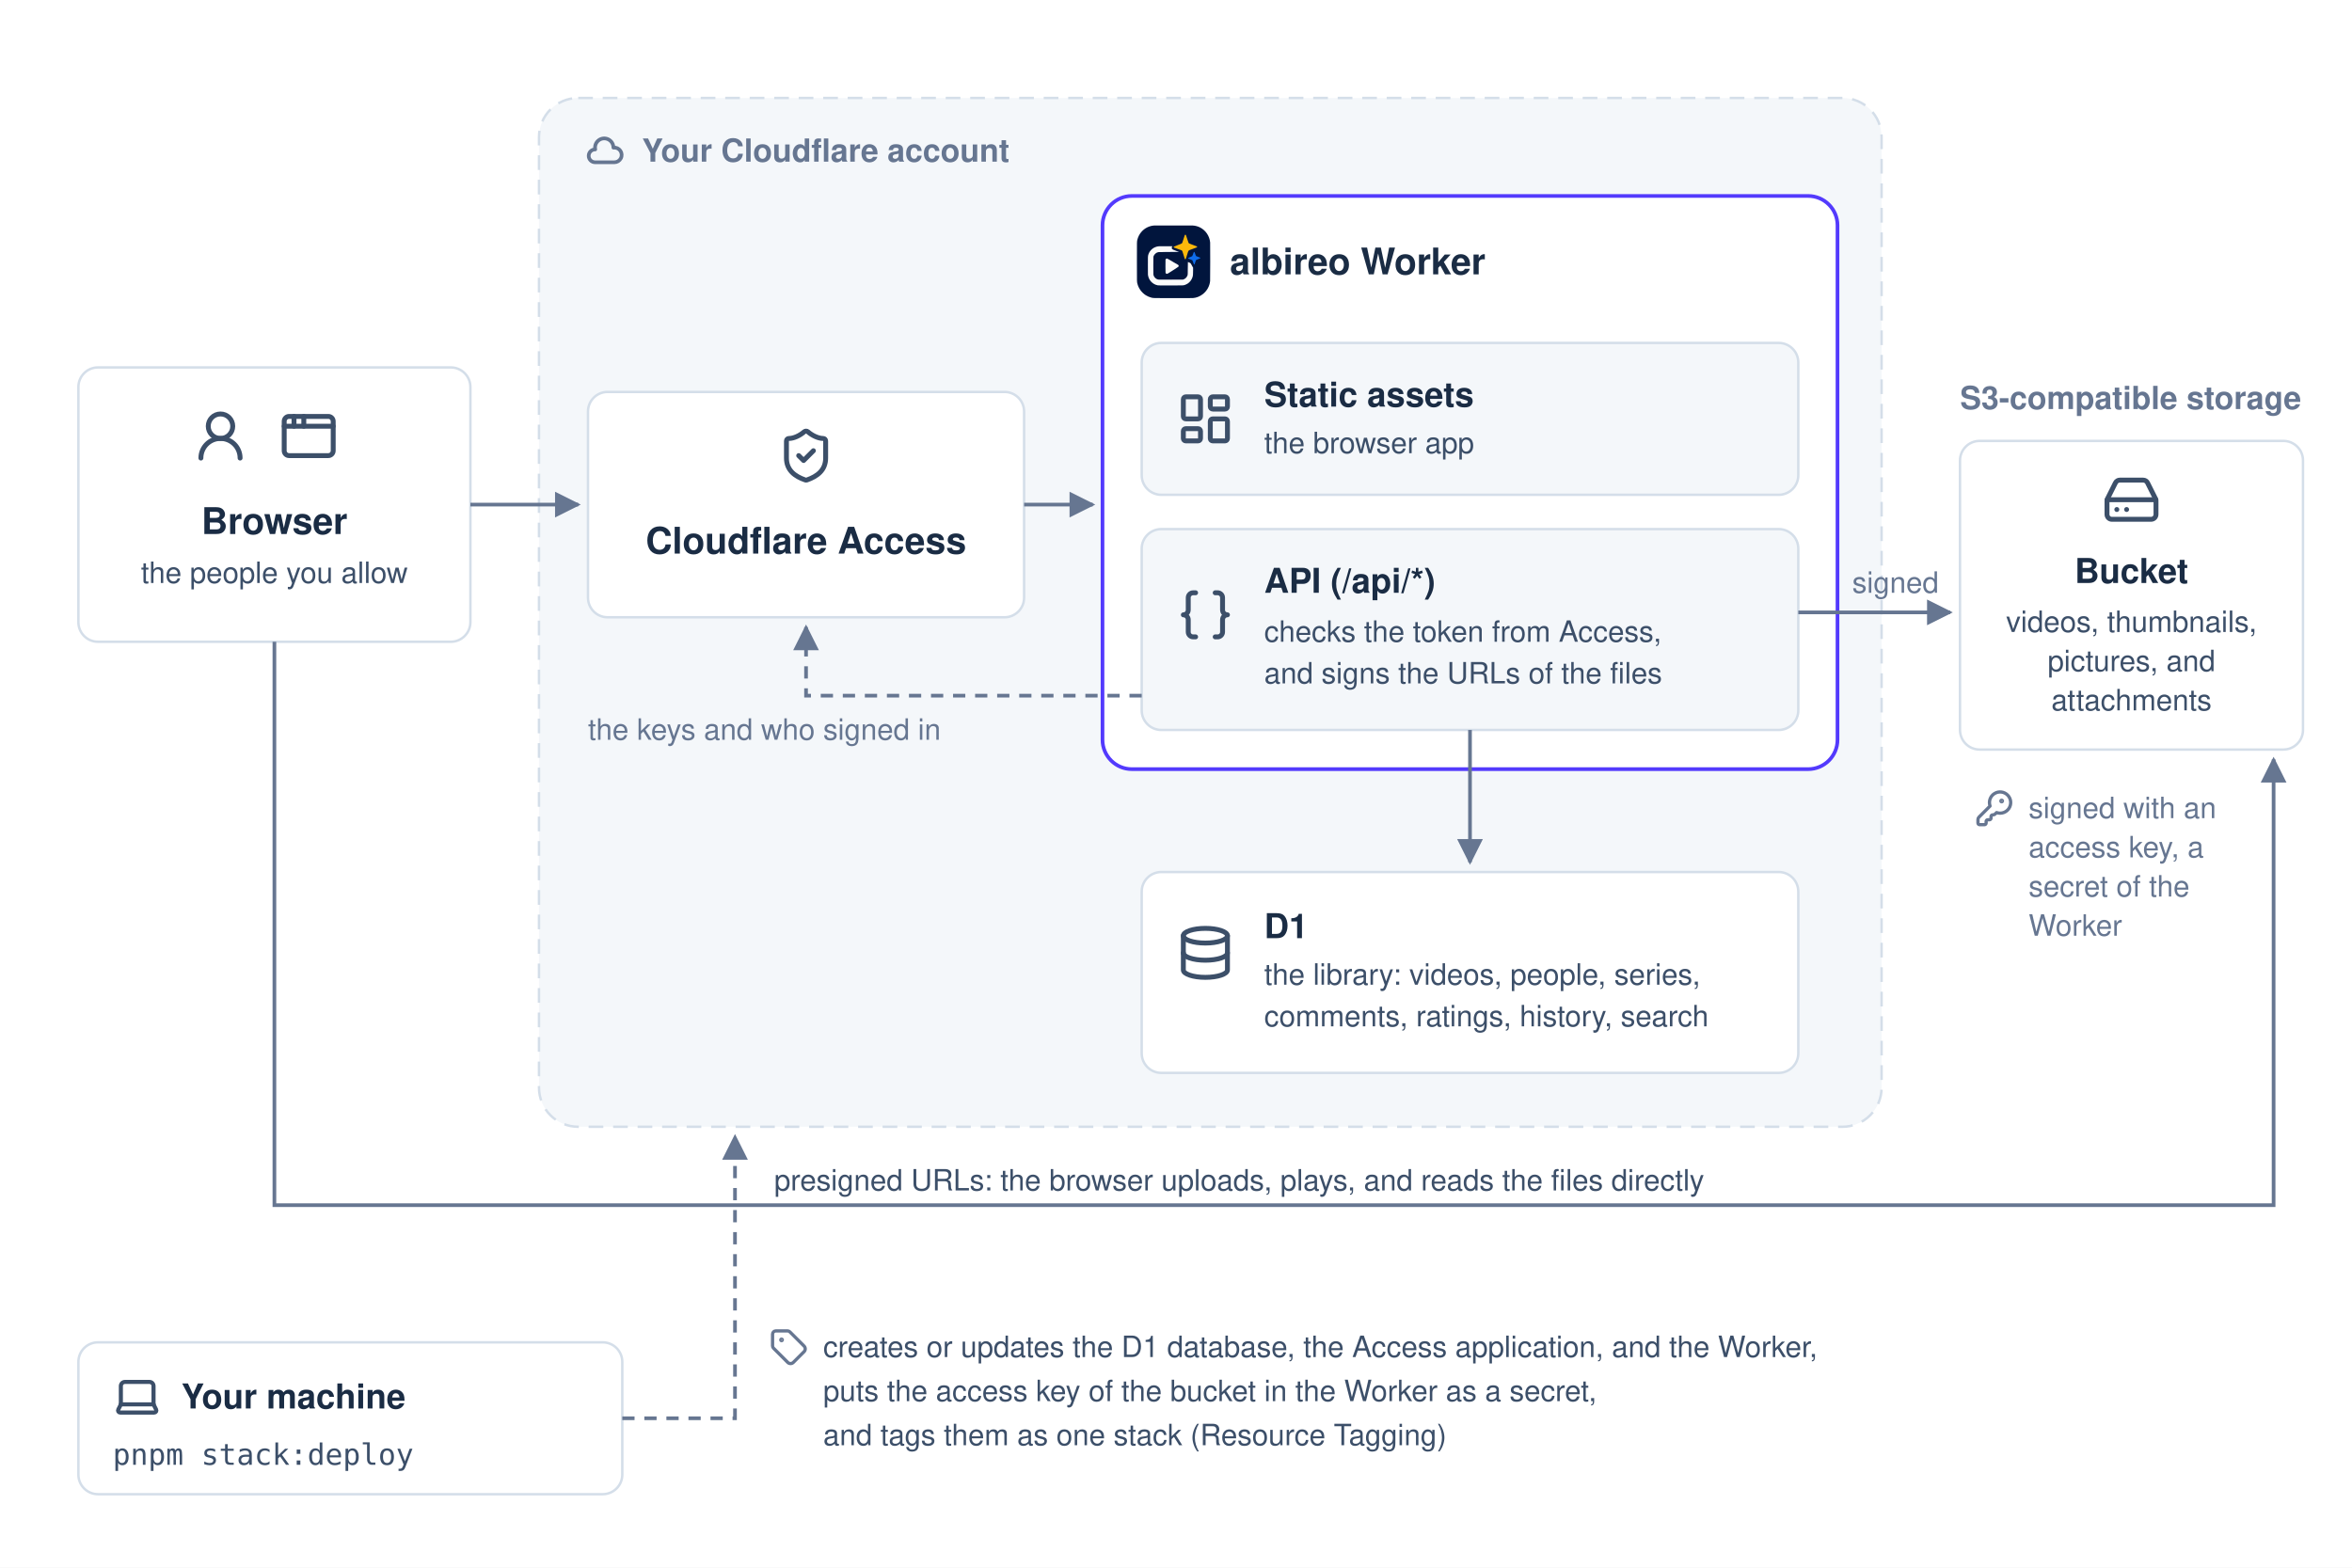
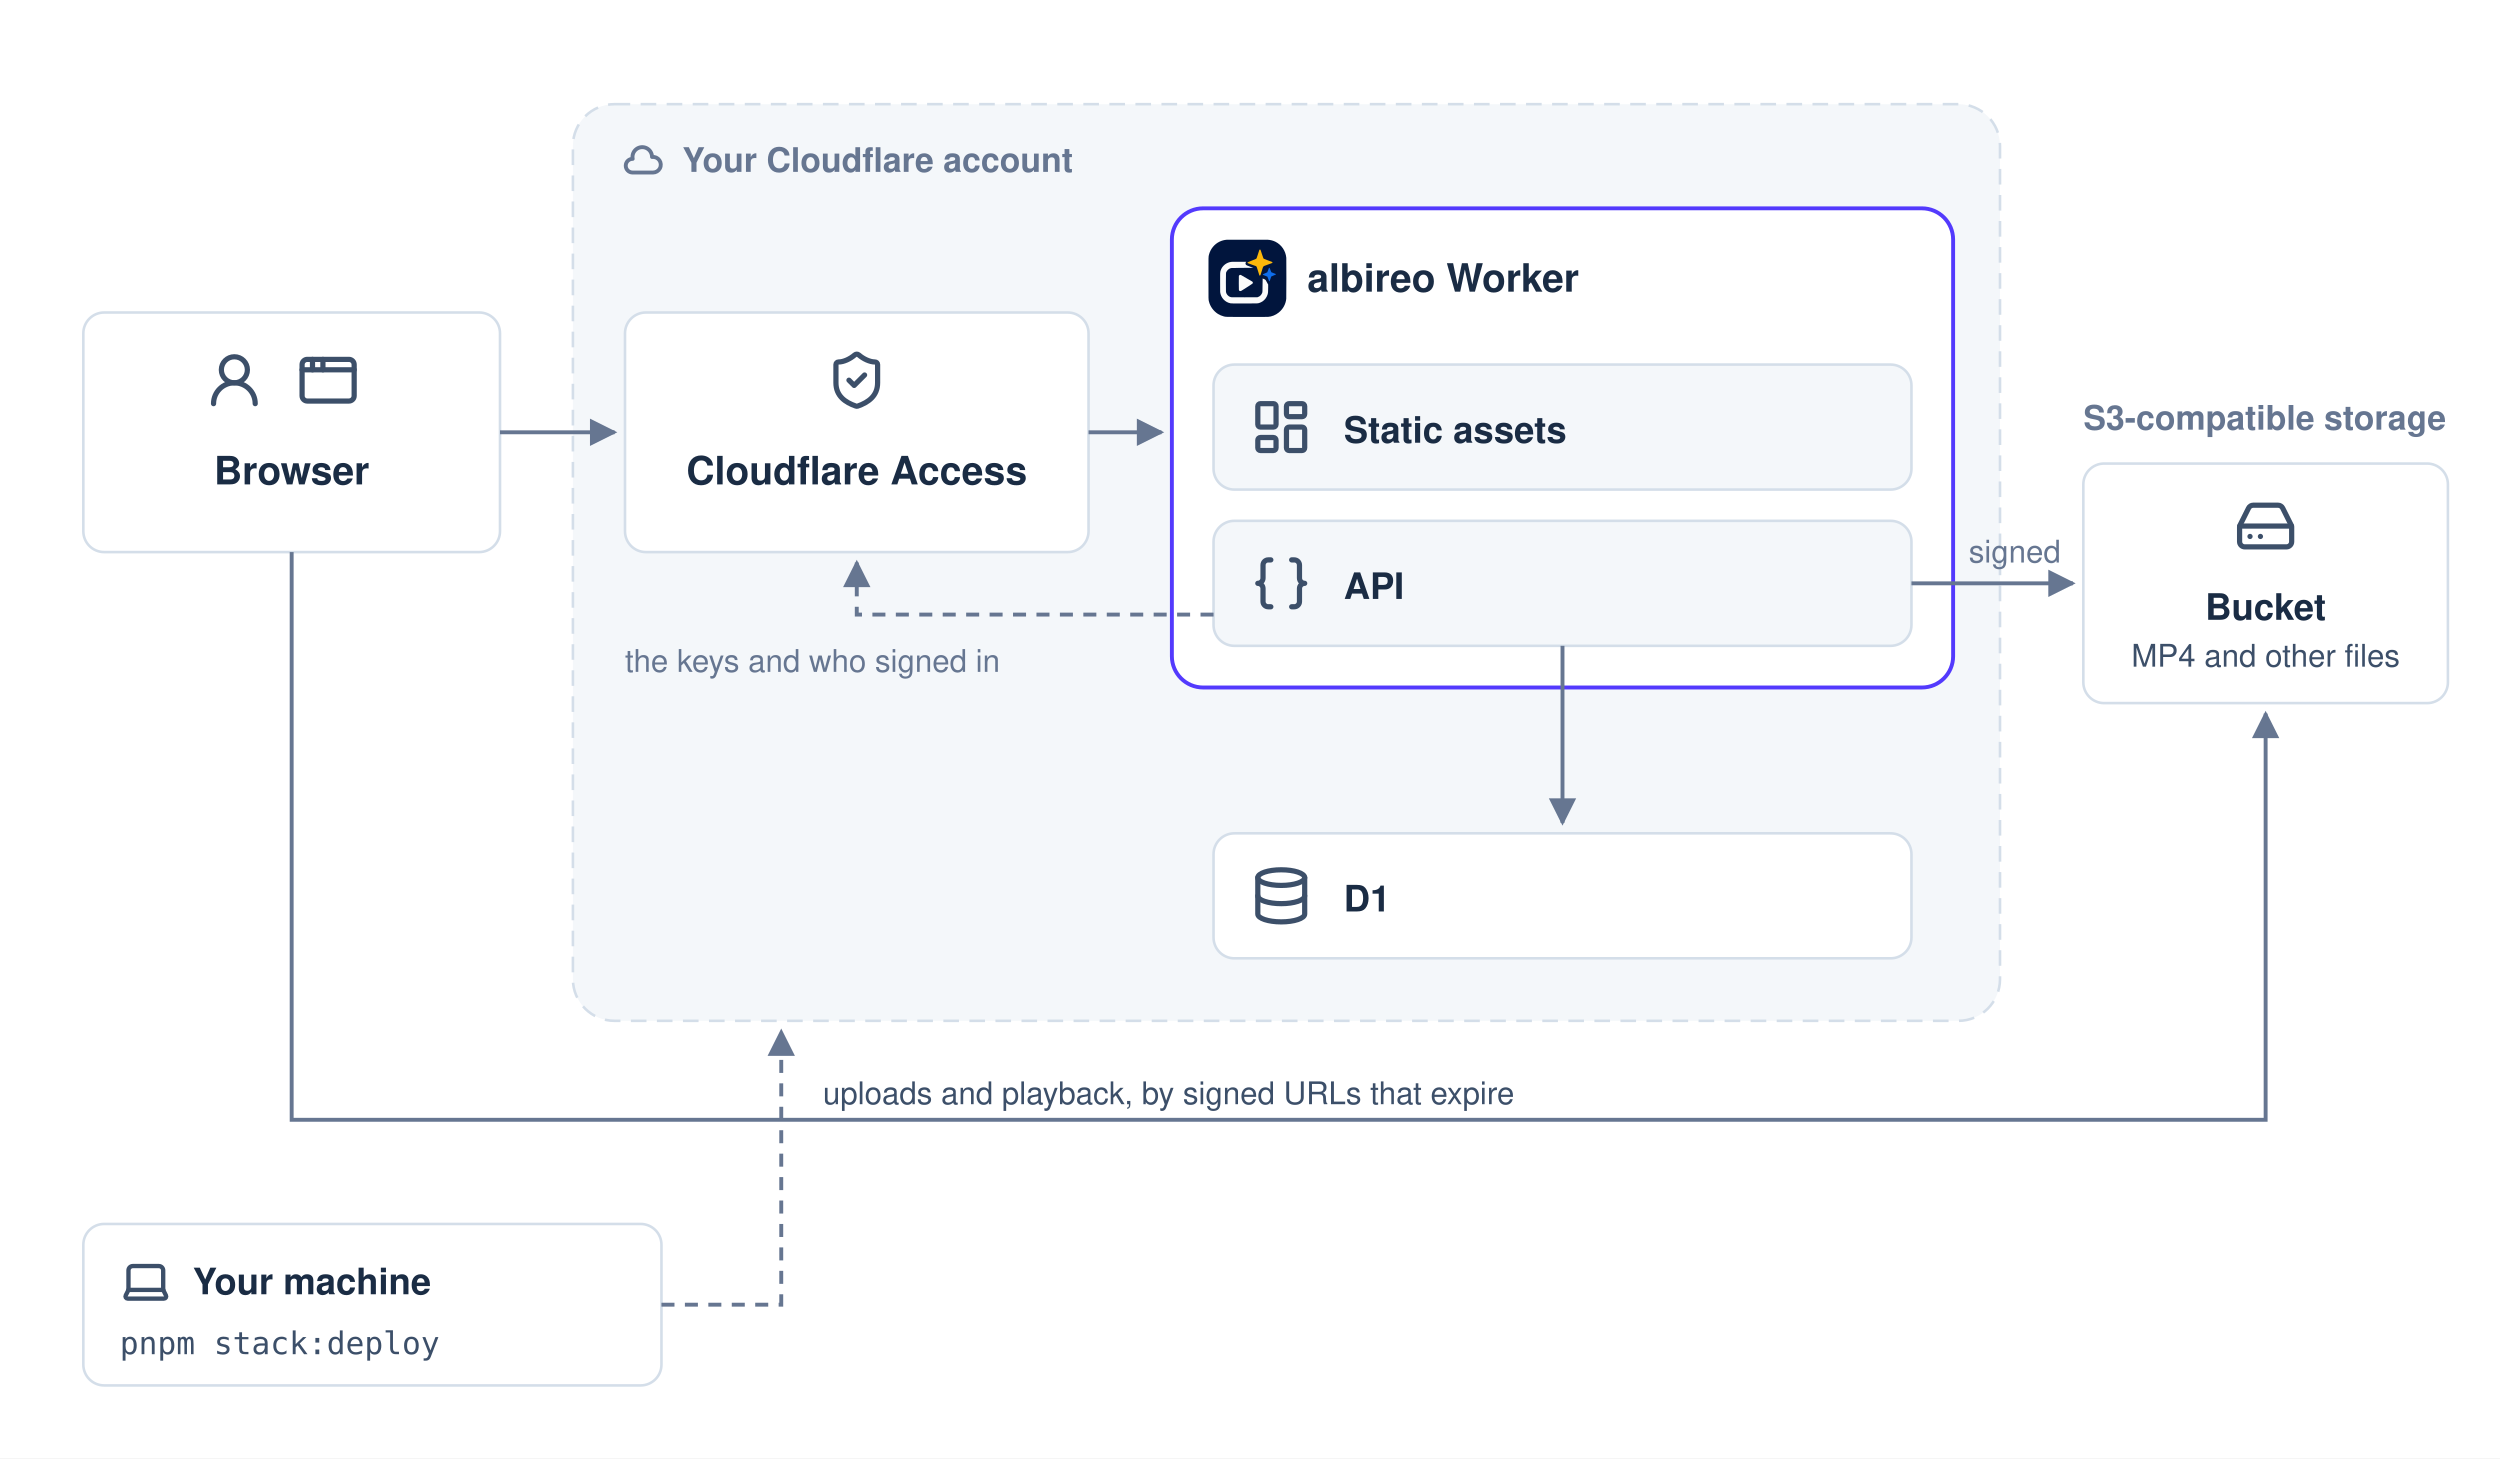
- <svg xmlns="http://www.w3.org/2000/svg" width="960" height="640" viewBox="0 0 960 640" role="img" aria-labelledby="title desc" font-family="-apple-system, BlinkMacSystemFont, 'Segoe UI', Helvetica, Arial, sans-serif">
+ <svg xmlns="http://www.w3.org/2000/svg" width="960" height="560" viewBox="0 0 960 560" role="img" aria-labelledby="title desc" font-family="-apple-system, BlinkMacSystemFont, 'Segoe UI', Helvetica, Arial, sans-serif">
  <defs>
    <marker id="arrow" viewBox="0 0 10 10" refX="9" refY="5" markerWidth="7" markerHeight="7" orient="auto-start-reverse">
      <path d="M0 0 L10 5 L0 10 z" fill="#667691" />
    </marker>
  </defs>
-   <rect x="0" y="0" width="960" height="640" rx="0" fill="#ffffff" stroke="none" />
-   <rect x="220" y="40" width="548" height="420" rx="16" fill="#f4f7fa" stroke="#d4dee9" stroke-dasharray="6 4" />
+   <rect x="0" y="0" width="960" height="560" rx="0" fill="#ffffff" stroke="none" />
+   <rect x="220" y="40" width="548" height="352" rx="16" fill="#f4f7fa" stroke="#d4dee9" stroke-dasharray="6 4" />
  <g transform="translate(238 52) scale(0.75)" color="#667691" fill="none" stroke="#667691" stroke-width="2" stroke-linecap="round" stroke-linejoin="round">
    <path d="M6.5 19A3.5 3.5 0 1 1 6.6 12A5 5 0 1 1 16.5 11.03A4 4 0 1 1 17 19Z" />
  </g>
  <text x="262" y="66" font-size="13" fill="#667691" font-weight="600">Your Cloudflare account</text>
-   <rect x="32" y="150" width="160" height="112" rx="8" fill="#ffffff" stroke="#d4dee9" />
-   <g transform="translate(78 166) scale(1)" color="#3c4f69" fill="none" stroke="#3c4f69" stroke-width="2" stroke-linecap="round" stroke-linejoin="round">
+   <rect x="32" y="120" width="160" height="92" rx="8" fill="#ffffff" stroke="#d4dee9" />
+   <g transform="translate(78 134) scale(1)" color="#3c4f69" fill="none" stroke="#3c4f69" stroke-width="2" stroke-linecap="round" stroke-linejoin="round">
    <circle cx="12" cy="8" r="5" />
    <path d="M20 21a8 8 0 0 0-16 0" />
  </g>
-   <g transform="translate(114 166) scale(1)" color="#3c4f69" fill="none" stroke="#3c4f69" stroke-width="2" stroke-linecap="round" stroke-linejoin="round">
+   <g transform="translate(114 134) scale(1)" color="#3c4f69" fill="none" stroke="#3c4f69" stroke-width="2" stroke-linecap="round" stroke-linejoin="round">
    <rect x="2" y="4" width="20" height="16" rx="2" />
    <path d="M10 4v4" />
    <path d="M2 8h20" />
    <path d="M6 4v4" />
  </g>
-   <text x="112" y="218" font-size="15" fill="#1a2c44" font-weight="600" text-anchor="middle">Browser</text>
-   <text x="112" y="238" font-size="12" fill="#3c4f69" text-anchor="middle">the people you allow</text>
-   <rect x="240" y="160" width="178" height="92" rx="8" fill="#ffffff" stroke="#d4dee9" />
-   <g transform="translate(317 174) scale(1)" color="#3c4f69" fill="none" stroke="#3c4f69" stroke-width="2" stroke-linecap="round" stroke-linejoin="round">
+   <text x="112" y="186" font-size="15" fill="#1a2c44" font-weight="600" text-anchor="middle">Browser</text>
+   <rect x="240" y="120" width="178" height="92" rx="8" fill="#ffffff" stroke="#d4dee9" />
+   <g transform="translate(317 134) scale(1)" color="#3c4f69" fill="none" stroke="#3c4f69" stroke-width="2" stroke-linecap="round" stroke-linejoin="round">
    <path d="M20 13c0 5-3.5 7.5-7.66 8.95a1 1 0 0 1-.67-.01C7.5 20.5 4 18 4 13V6a1 1 0 0 1 1-1c2 0 4.5-1.2 6.24-2.72a1.17 1.17 0 0 1 1.52 0C14.51 3.81 17 5 19 5a1 1 0 0 1 1 1z" />
    <path d="m9 12 2 2 4-4" />
  </g>
-   <text x="329" y="226" font-size="15" fill="#1a2c44" font-weight="600" text-anchor="middle">Cloudflare Access</text>
-   <rect x="450" y="80" width="300" height="234" rx="12" fill="#ffffff" stroke="#533afd" stroke-width="1.5" />
+   <text x="329" y="186" font-size="15" fill="#1a2c44" font-weight="600" text-anchor="middle">Cloudflare Access</text>
+   <rect x="450" y="80" width="300" height="184" rx="12" fill="#ffffff" stroke="#533afd" stroke-width="1.5" />
  <svg x="464" y="92" width="30" height="30" viewBox="0 0 957 957">
    <g transform="translate(0 957) scale(0.1 -0.1)">
      <path fill="#01153d" d="M2260 9550 c-299 -20 -597 -98 -878 -231 -637 -301 -1127 -902 -1302 -1595 -70 -281 -65 -49 -65 -2874 0 -2810 -4 -2602 61 -2869 150 -608 554 -1166 1098 -1515 195 -125 495 -253 721 -307 286 -68 85 -63 2800 -67 1731 -2 2504 0 2609 8 470 35 930 220 1316 531 525 422 859 1028 925 1682 12 120 15 518 15 2527 0 1568 -4 2424 -10 2500 -77 843 -580 1587 -1330 1965 -274 138 -593 222 -931 245 -168 11 -4851 11 -5029 0z" />
      <path fill="#fbfbfb" d="M2850 6844 c-14 -2 -59 -9 -100 -15 -237 -33 -502 -145 -705 -298 -89 -67 -230 -206 -294 -291 -80 -106 -113 -161 -169 -280 -57 -121 -83 -196 -114 -330 -22 -95 -22 -99 -26 -1245 -2 -799 0 -1179 8 -1245 80 -691 593 -1247 1271 -1377 88 -17 190 -18 1669 -18 1733 0 1623 -4 1847 61 102 29 296 121 400 191 278 185 498 476 607 803 73 221 85 347 86 890 l0 376 -50 79 c-28 44 -92 160 -141 258 -50 98 -106 195 -124 216 -19 21 -61 52 -93 69 -53 28 -243 110 -267 115 -7 1 -12 -280 -15 -818 -6 -813 -6 -821 -28 -893 -81 -266 -279 -475 -527 -560 l-80 -27 -1520 -5 c-836 -3 -1560 -2 -1610 2 -186 14 -353 93 -490 233 -132 134 -205 283 -226 458 -7 61 -9 454 -7 1177 4 1201 0 1124 69 1263 69 137 192 273 314 346 87 53 219 98 320 110 60 7 511 11 1370 11 721 0 1273 4 1265 9 -8 5 -168 66 -355 136 -377 141 -442 169 -499 216 -108 90 -115 258 -16 358 l32 31 -889 -1 c-488 -1 -899 -3 -913 -5z M3845 5236 c-41 -18 -92 -77 -105 -123 -8 -27 -10 -291 -8 -878 3 -954 -2 -890 87 -946 55 -35 134 -39 196 -10 22 11 169 102 327 203 158 100 453 288 655 417 207 132 386 253 410 277 32 33 43 54 48 87 9 57 -19 124 -66 160 -43 32 -1317 772 -1384 803 -56 26 -114 30 -160 10z" />
      <path fill="#fcb80b" d="M6289 8342 c-42 -22 -37 -9 -211 -567 -153 -492 -168 -527 -242 -569 -22 -14 -259 -110 -526 -215 -267 -105 -491 -199 -497 -208 -19 -24 -16 -77 5 -95 9 -9 233 -91 497 -182 264 -92 495 -175 515 -185 19 -10 49 -36 67 -59 32 -42 38 -60 116 -312 25 -80 81 -260 125 -400 44 -140 88 -281 97 -313 13 -44 23 -61 45 -72 49 -25 96 6 115 75 4 14 33 108 65 210 83 262 164 520 195 625 36 117 65 174 111 214 42 37 58 45 209 100 367 133 805 296 835 310 44 21 61 61 39 99 -12 21 -40 37 -139 74 -69 25 -289 108 -490 183 -201 75 -384 148 -408 161 -23 14 -53 42 -67 62 -14 21 -91 244 -180 522 -85 267 -161 496 -169 510 -8 14 -28 30 -44 37 -24 10 -35 9 -63 -5z" />
      <path fill="#0f6deb" d="M3380 6853 c716 -7 1280 -7 1280 0 0 4 -350 6 -777 5 -428 -2 -654 -4 -503 -5z M1865 6378 l-60 -63 63 60 c58 55 67 65 59 65 -1 0 -29 -28 -62 -62z M7444 6109 c-23 -8 -28 -19 -139 -344 -50 -146 -71 -195 -90 -210 -14 -10 -139 -65 -277 -121 -151 -61 -257 -109 -264 -120 -17 -27 -1 -61 38 -79 18 -8 139 -53 268 -100 129 -47 243 -94 252 -103 10 -10 58 -134 108 -277 50 -142 96 -265 102 -272 15 -18 52 -16 70 5 8 9 50 124 91 255 42 131 84 254 93 273 20 42 7 35 324 163 134 54 249 105 254 113 5 8 6 26 3 40 -6 21 -25 31 -139 73 -357 129 -405 148 -425 168 -19 19 -57 118 -195 498 -11 32 -45 49 -74 38z M4205 6100 l-1300 -5 1303 -3 c863 -1 1302 1 1302 8 0 6 -1 9 -2 8 -2 -2 -588 -5 -1303 -8z M1435 4340 c0 -575 1 -810 2 -522 2 287 2 757 0 1045 -1 287 -2 52 -2 -523z M2155 4305 c0 -594 1 -836 2 -537 2 299 2 785 0 1080 -1 295 -2 51 -2 -543z M3725 4250 c0 -437 1 -616 2 -397 2 218 2 576 0 795 -1 218 -2 39 -2 -398z" />
    </g>
  </svg>
  <text x="502" y="112" font-size="15" fill="#1a2c44" font-weight="700">albireo Worker</text>
-   <rect x="466" y="140" width="268" height="62" rx="8" fill="#f4f7fa" stroke="#d4dee9" />
-   <g transform="translate(480 159) scale(1)" color="#3c4f69" fill="none" stroke="#3c4f69" stroke-width="2" stroke-linecap="round" stroke-linejoin="round">
+   <rect x="466" y="140" width="268" height="48" rx="8" fill="#f4f7fa" stroke="#d4dee9" />
+   <g transform="translate(480 152) scale(1)" color="#3c4f69" fill="none" stroke="#3c4f69" stroke-width="2" stroke-linecap="round" stroke-linejoin="round">
    <rect width="7" height="9" x="3" y="3" rx="1" />
    <rect width="7" height="5" x="14" y="3" rx="1" />
    <rect width="7" height="9" x="14" y="12" rx="1" />
    <rect width="7" height="5" x="3" y="16" rx="1" />
  </g>
-   <text x="516" y="166" font-size="14" fill="#1a2c44" font-weight="600">Static assets</text>
-   <text x="516" y="185" font-size="12" fill="#3c4f69">the browser app</text>
-   <rect x="466" y="216" width="268" height="82" rx="8" fill="#f4f7fa" stroke="#d4dee9" />
-   <g transform="translate(480 239) scale(1)" color="#3c4f69" fill="none" stroke="#3c4f69" stroke-width="2" stroke-linecap="round" stroke-linejoin="round">
+   <text x="516" y="170" font-size="14" fill="#1a2c44" font-weight="600">Static assets</text>
+   <rect x="466" y="200" width="268" height="48" rx="8" fill="#f4f7fa" stroke="#d4dee9" />
+   <g transform="translate(480 212) scale(1)" color="#3c4f69" fill="none" stroke="#3c4f69" stroke-width="2" stroke-linecap="round" stroke-linejoin="round">
    <path d="M8 3H7a2 2 0 0 0-2 2v5a2 2 0 0 1-2 2 2 2 0 0 1 2 2v5c0 1.1.9 2 2 2h1" />
    <path d="M16 21h1a2 2 0 0 0 2-2v-5c0-1.1.9-2 2-2a2 2 0 0 1-2-2V5a2 2 0 0 0-2-2h-1" />
  </g>
-   <text x="516" y="242" font-size="14" fill="#1a2c44" font-weight="600">API (/api/*)</text>
-   <text x="516" y="262" font-size="12" fill="#3c4f69">checks the token from Access,</text>
-   <text x="516" y="279" font-size="12" fill="#3c4f69">and signs the URLs of the files</text>
-   <rect x="466" y="356" width="268" height="82" rx="8" fill="#ffffff" stroke="#d4dee9" />
-   <g transform="translate(480 377) scale(1)" color="#3c4f69" fill="none" stroke="#3c4f69" stroke-width="2" stroke-linecap="round" stroke-linejoin="round">
+   <text x="516" y="230" font-size="14" fill="#1a2c44" font-weight="600">API</text>
+   <rect x="466" y="320" width="268" height="48" rx="8" fill="#ffffff" stroke="#d4dee9" />
+   <g transform="translate(480 332) scale(1)" color="#3c4f69" fill="none" stroke="#3c4f69" stroke-width="2" stroke-linecap="round" stroke-linejoin="round">
    <ellipse cx="12" cy="5" rx="9" ry="3" />
    <path d="M3 5V19A9 3 0 0 0 21 19V5" />
    <path d="M3 12A9 3 0 0 0 21 12" />
  </g>
-   <text x="516" y="383" font-size="14" fill="#1a2c44" font-weight="600">D1</text>
-   <text x="516" y="402" font-size="12" fill="#3c4f69">the library: videos, people, series,</text>
-   <text x="516" y="419" font-size="12" fill="#3c4f69">comments, ratings, history, search</text>
-   <text x="800" y="167" font-size="13" fill="#667691" font-weight="600">S3-compatible storage</text>
-   <rect x="800" y="180" width="140" height="126" rx="8" fill="#ffffff" stroke="#d4dee9" />
-   <g transform="translate(858 192) scale(1)" color="#3c4f69" fill="none" stroke="#3c4f69" stroke-width="2" stroke-linecap="round" stroke-linejoin="round">
+   <text x="516" y="350" font-size="14" fill="#1a2c44" font-weight="600">D1</text>
+   <text x="800" y="165" font-size="13" fill="#667691" font-weight="600">S3-compatible storage</text>
+   <rect x="800" y="178" width="140" height="92" rx="8" fill="#ffffff" stroke="#d4dee9" />
+   <g transform="translate(858 190) scale(1)" color="#3c4f69" fill="none" stroke="#3c4f69" stroke-width="2" stroke-linecap="round" stroke-linejoin="round">
    <path d="M10 16h.01" />
    <path d="M2.212 11.577a2 2 0 0 0-.212.896V18a2 2 0 0 0 2 2h16a2 2 0 0 0 2-2v-5.527a2 2 0 0 0-.212-.896L18.55 5.11A2 2 0 0 0 16.76 4H7.24a2 2 0 0 0-1.79 1.11z" />
    <path d="M21.946 12.013H2.054" />
    <path d="M6 16h.01" />
  </g>
  <text x="870" y="238" font-size="14" fill="#1a2c44" font-weight="600" text-anchor="middle">Bucket</text>
-   <text x="870" y="258" font-size="12" fill="#3c4f69" text-anchor="middle">videos, thumbnails,</text>
-   <text x="870" y="274" font-size="12" fill="#3c4f69" text-anchor="middle">pictures, and</text>
-   <text x="870" y="290" font-size="12" fill="#3c4f69" text-anchor="middle">attachments</text>
-   <g transform="translate(806 322) scale(0.6667)" color="#667691" fill="none" stroke="#667691" stroke-width="2" stroke-linecap="round" stroke-linejoin="round">
-     <path d="M2.586 17.414A2 2 0 0 0 2 18.828V21a1 1 0 0 0 1 1h3a1 1 0 0 0 1-1v-1a1 1 0 0 1 1-1h1a1 1 0 0 0 1-1v-1a1 1 0 0 1 1-1h.172a2 2 0 0 0 1.414-.586l.814-.814a6.5 6.5 0 1 0-4-4z" />
-     <circle cx="16.5" cy="7.5" r=".5" fill="currentColor" />
-   </g>
-   <text x="828" y="334" font-size="12" fill="#667691">signed with an</text>
-   <text x="828" y="350" font-size="12" fill="#667691">access key, a</text>
-   <text x="828" y="366" font-size="12" fill="#667691">secret of the</text>
-   <text x="828" y="382" font-size="12" fill="#667691">Worker</text>
-   <path d="M192 206 H236" fill="none" stroke="#667691" stroke-width="1.5" marker-end="url(#arrow)" />
-   <path d="M418 206 H446" fill="none" stroke="#667691" stroke-width="1.5" marker-end="url(#arrow)" />
-   <path d="M600 298 V352" fill="none" stroke="#667691" stroke-width="1.5" marker-end="url(#arrow)" />
-   <path d="M734 250 H796" fill="none" stroke="#667691" stroke-width="1.5" marker-end="url(#arrow)" />
-   <text x="756" y="242" font-size="12" fill="#667691">signed</text>
-   <path d="M466 284 H329 V256" fill="none" stroke="#667691" stroke-width="1.5" stroke-dasharray="5 4" marker-end="url(#arrow)" />
-   <text x="240" y="302" font-size="12" fill="#667691">the keys and who signed in</text>
-   <path d="M112 262 V492 H928 V310" fill="none" stroke="#667691" stroke-width="1.5" marker-end="url(#arrow)" />
-   <text x="316" y="486" font-size="12" fill="#3c4f69">presigned URLs: the browser uploads, plays, and reads the files directly</text>
-   <rect x="32" y="548" width="222" height="62" rx="8" fill="#ffffff" stroke="#d4dee9" />
-   <g transform="translate(46 560) scale(0.8333)" color="#3c4f69" fill="none" stroke="#3c4f69" stroke-width="2" stroke-linecap="round" stroke-linejoin="round">
+   <text x="870" y="256" font-size="12" fill="#3c4f69" text-anchor="middle">MP4 and other files</text>
+   <path d="M192 166 H236" fill="none" stroke="#667691" stroke-width="1.5" marker-end="url(#arrow)" />
+   <path d="M418 166 H446" fill="none" stroke="#667691" stroke-width="1.5" marker-end="url(#arrow)" />
+   <path d="M600 248 V316" fill="none" stroke="#667691" stroke-width="1.5" marker-end="url(#arrow)" />
+   <path d="M734 224 H796" fill="none" stroke="#667691" stroke-width="1.5" marker-end="url(#arrow)" />
+   <text x="756" y="216" font-size="12" fill="#667691">signed</text>
+   <path d="M466 236 H329 V216" fill="none" stroke="#667691" stroke-width="1.5" stroke-dasharray="5 4" marker-end="url(#arrow)" />
+   <text x="240" y="258" font-size="12" fill="#667691">the keys and who signed in</text>
+   <path d="M112 212 V430 H870 V274" fill="none" stroke="#667691" stroke-width="1.5" marker-end="url(#arrow)" />
+   <text x="316" y="424" font-size="12" fill="#3c4f69">uploads and playback, by signed URLs that expire</text>
+   <rect x="32" y="470" width="222" height="62" rx="8" fill="#ffffff" stroke="#d4dee9" />
+   <g transform="translate(46 482) scale(0.8333)" color="#3c4f69" fill="none" stroke="#3c4f69" stroke-width="2" stroke-linecap="round" stroke-linejoin="round">
    <path d="M18 5a2 2 0 0 1 2 2v8.526a2 2 0 0 0 .212.897l1.068 2.127a1 1 0 0 1-.9 1.45H3.62a1 1 0 0 1-.9-1.45l1.068-2.127A2 2 0 0 0 4 15.526V7a2 2 0 0 1 2-2z" />
    <path d="M20.054 15.987H3.946" />
  </g>
-   <text x="74" y="575" font-size="14" fill="#1a2c44" font-weight="600">Your machine</text>
-   <text x="46" y="598" font-size="12" fill="#3c4f69" font-family="ui-monospace, SFMono-Regular, Menlo, Consolas, monospace">pnpm stack:deploy</text>
-   <path d="M254 579 H300 V464" fill="none" stroke="#667691" stroke-width="1.5" stroke-dasharray="5 4" marker-end="url(#arrow)" />
-   <g transform="translate(314 542) scale(0.6667)" color="#667691" fill="none" stroke="#667691" stroke-width="2" stroke-linecap="round" stroke-linejoin="round">
-     <path d="M12.586 2.586A2 2 0 0 0 11.172 2H4a2 2 0 0 0-2 2v7.172a2 2 0 0 0 .586 1.414l8.704 8.704a2.426 2.426 0 0 0 3.42 0l6.58-6.58a2.426 2.426 0 0 0 0-3.42z" />
-     <circle cx="7.5" cy="7.5" r=".5" fill="currentColor" />
-   </g>
-   <text x="336" y="554" font-size="12" fill="#3c4f69">creates or updates the D1 database, the Access application, and the Worker,</text>
-   <text x="336" y="572" font-size="12" fill="#3c4f69">puts the access key of the bucket in the Worker as a secret,</text>
-   <text x="336" y="590" font-size="12" fill="#3c4f69">and tags them as one stack (Resource Tagging)</text>
+   <text x="74" y="497" font-size="14" fill="#1a2c44" font-weight="600">Your machine</text>
+   <text x="46" y="520" font-size="12" fill="#3c4f69" font-family="ui-monospace, SFMono-Regular, Menlo, Consolas, monospace">pnpm stack:deploy</text>
+   <path d="M254 501 H300 V396" fill="none" stroke="#667691" stroke-width="1.5" stroke-dasharray="5 4" marker-end="url(#arrow)" />
</svg>
